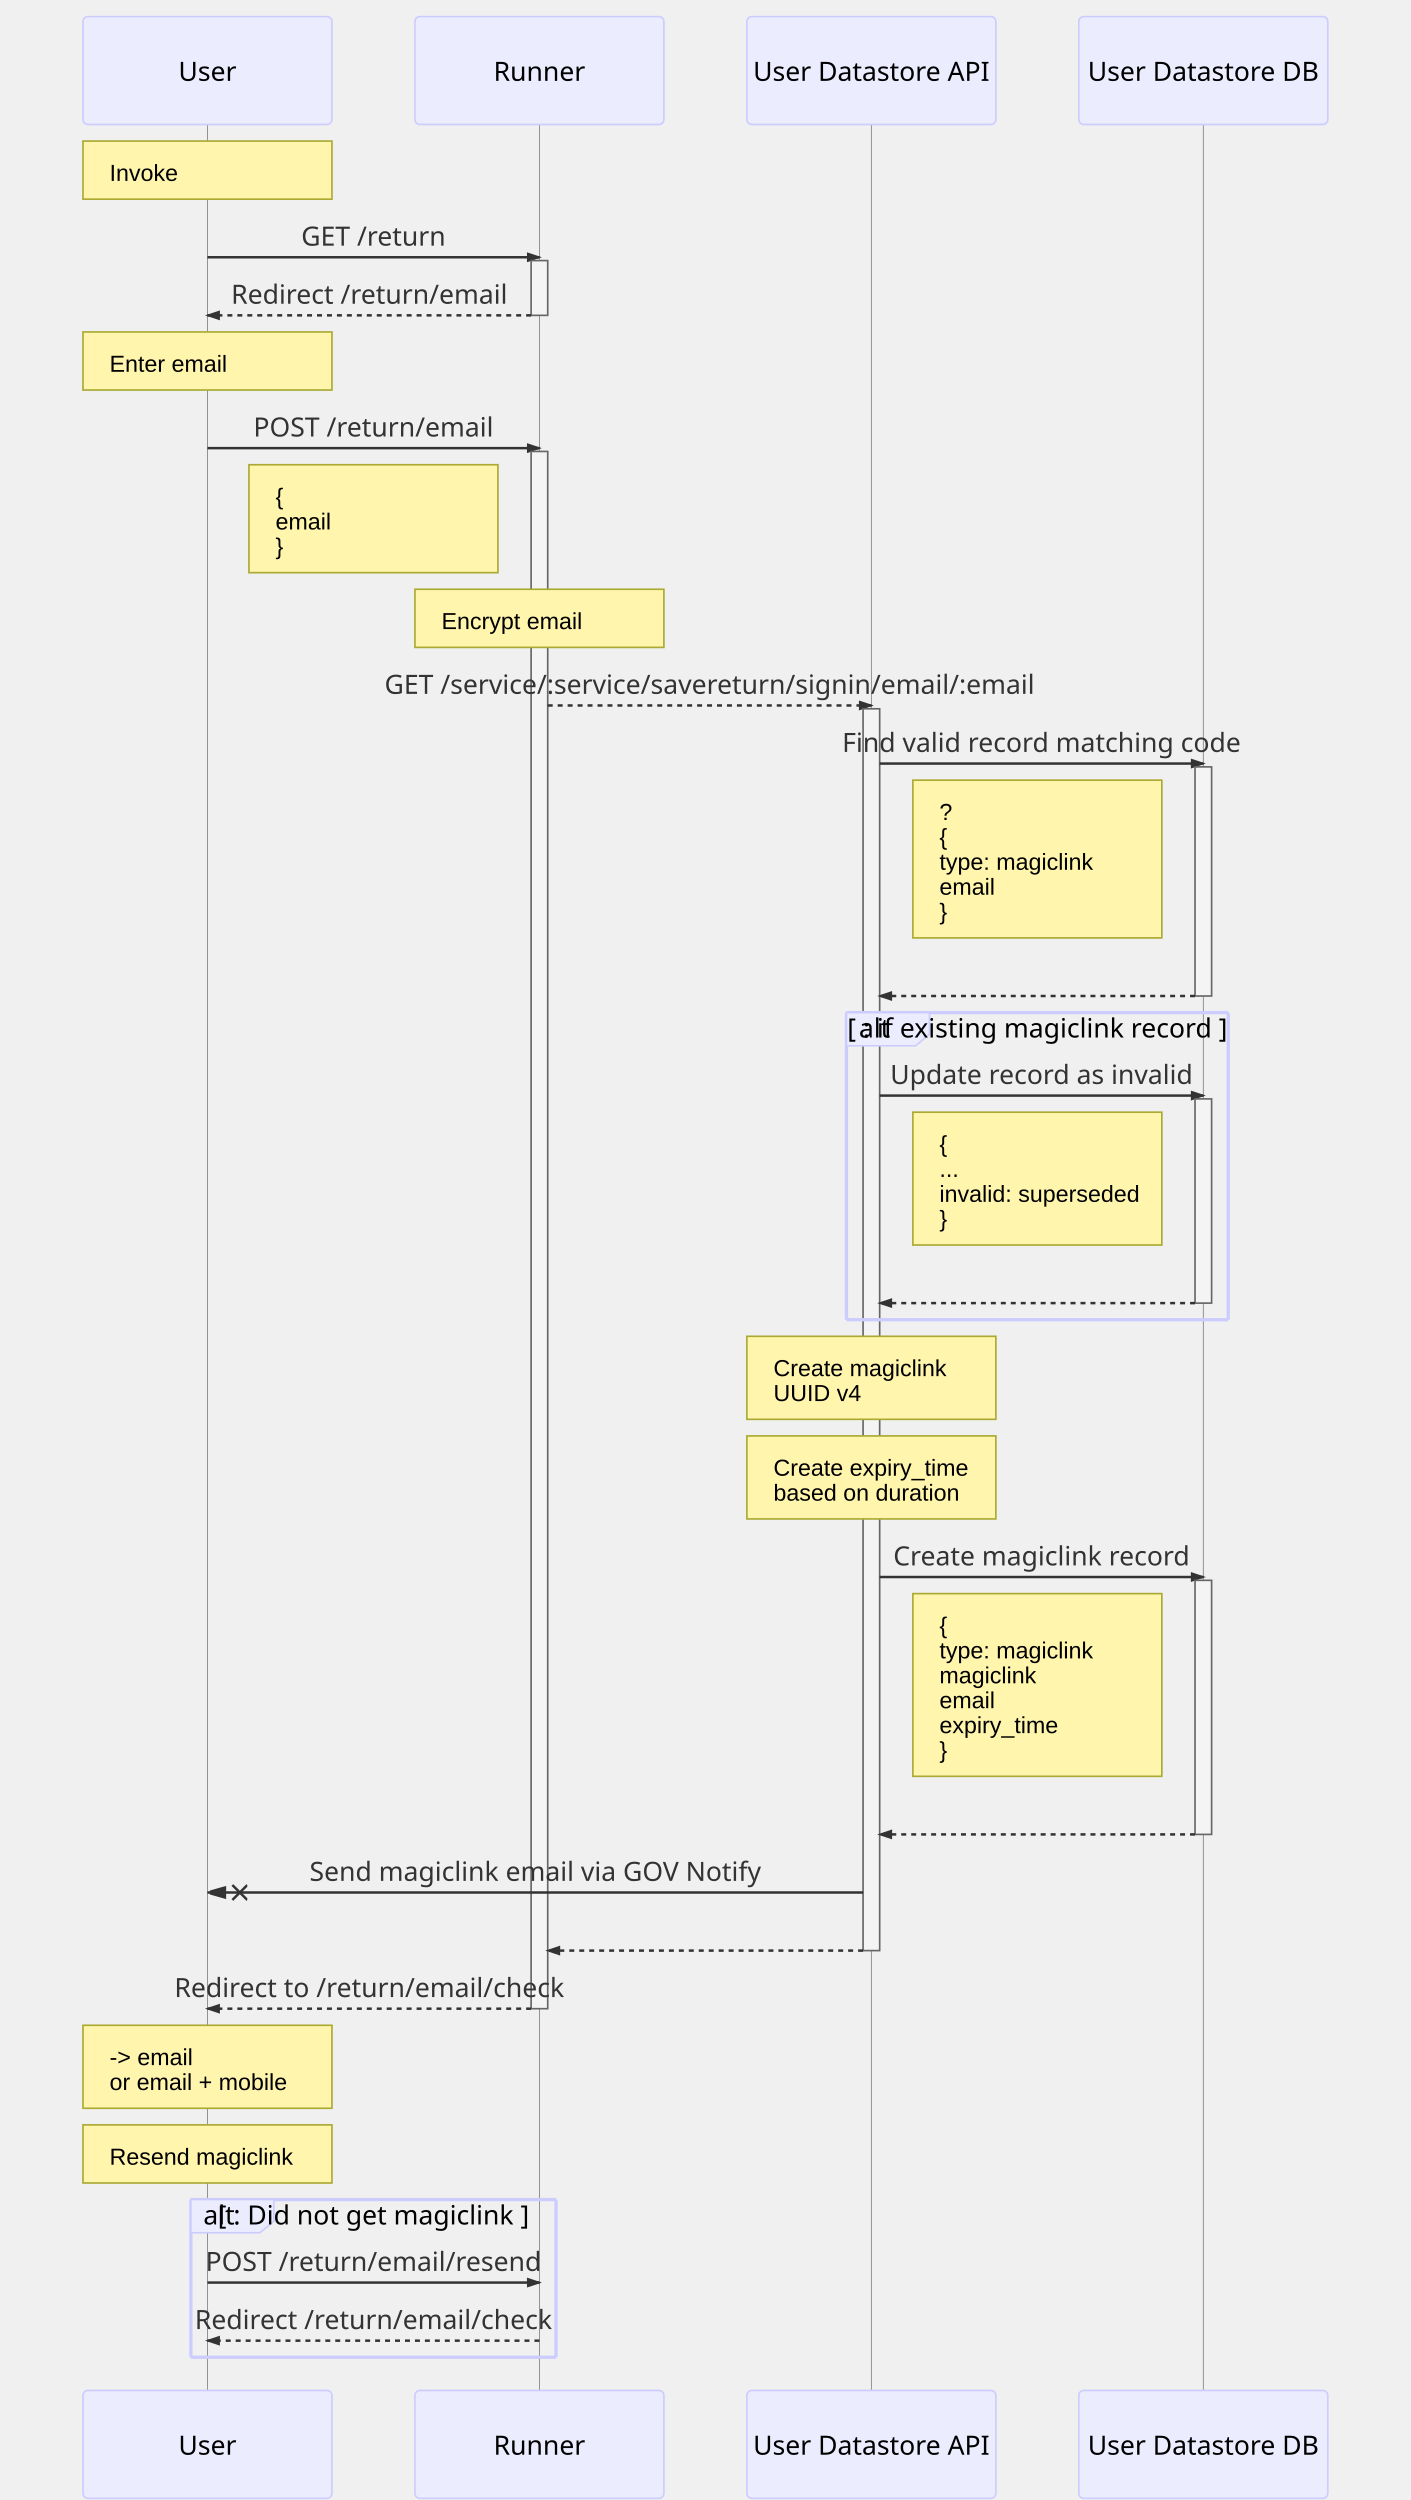
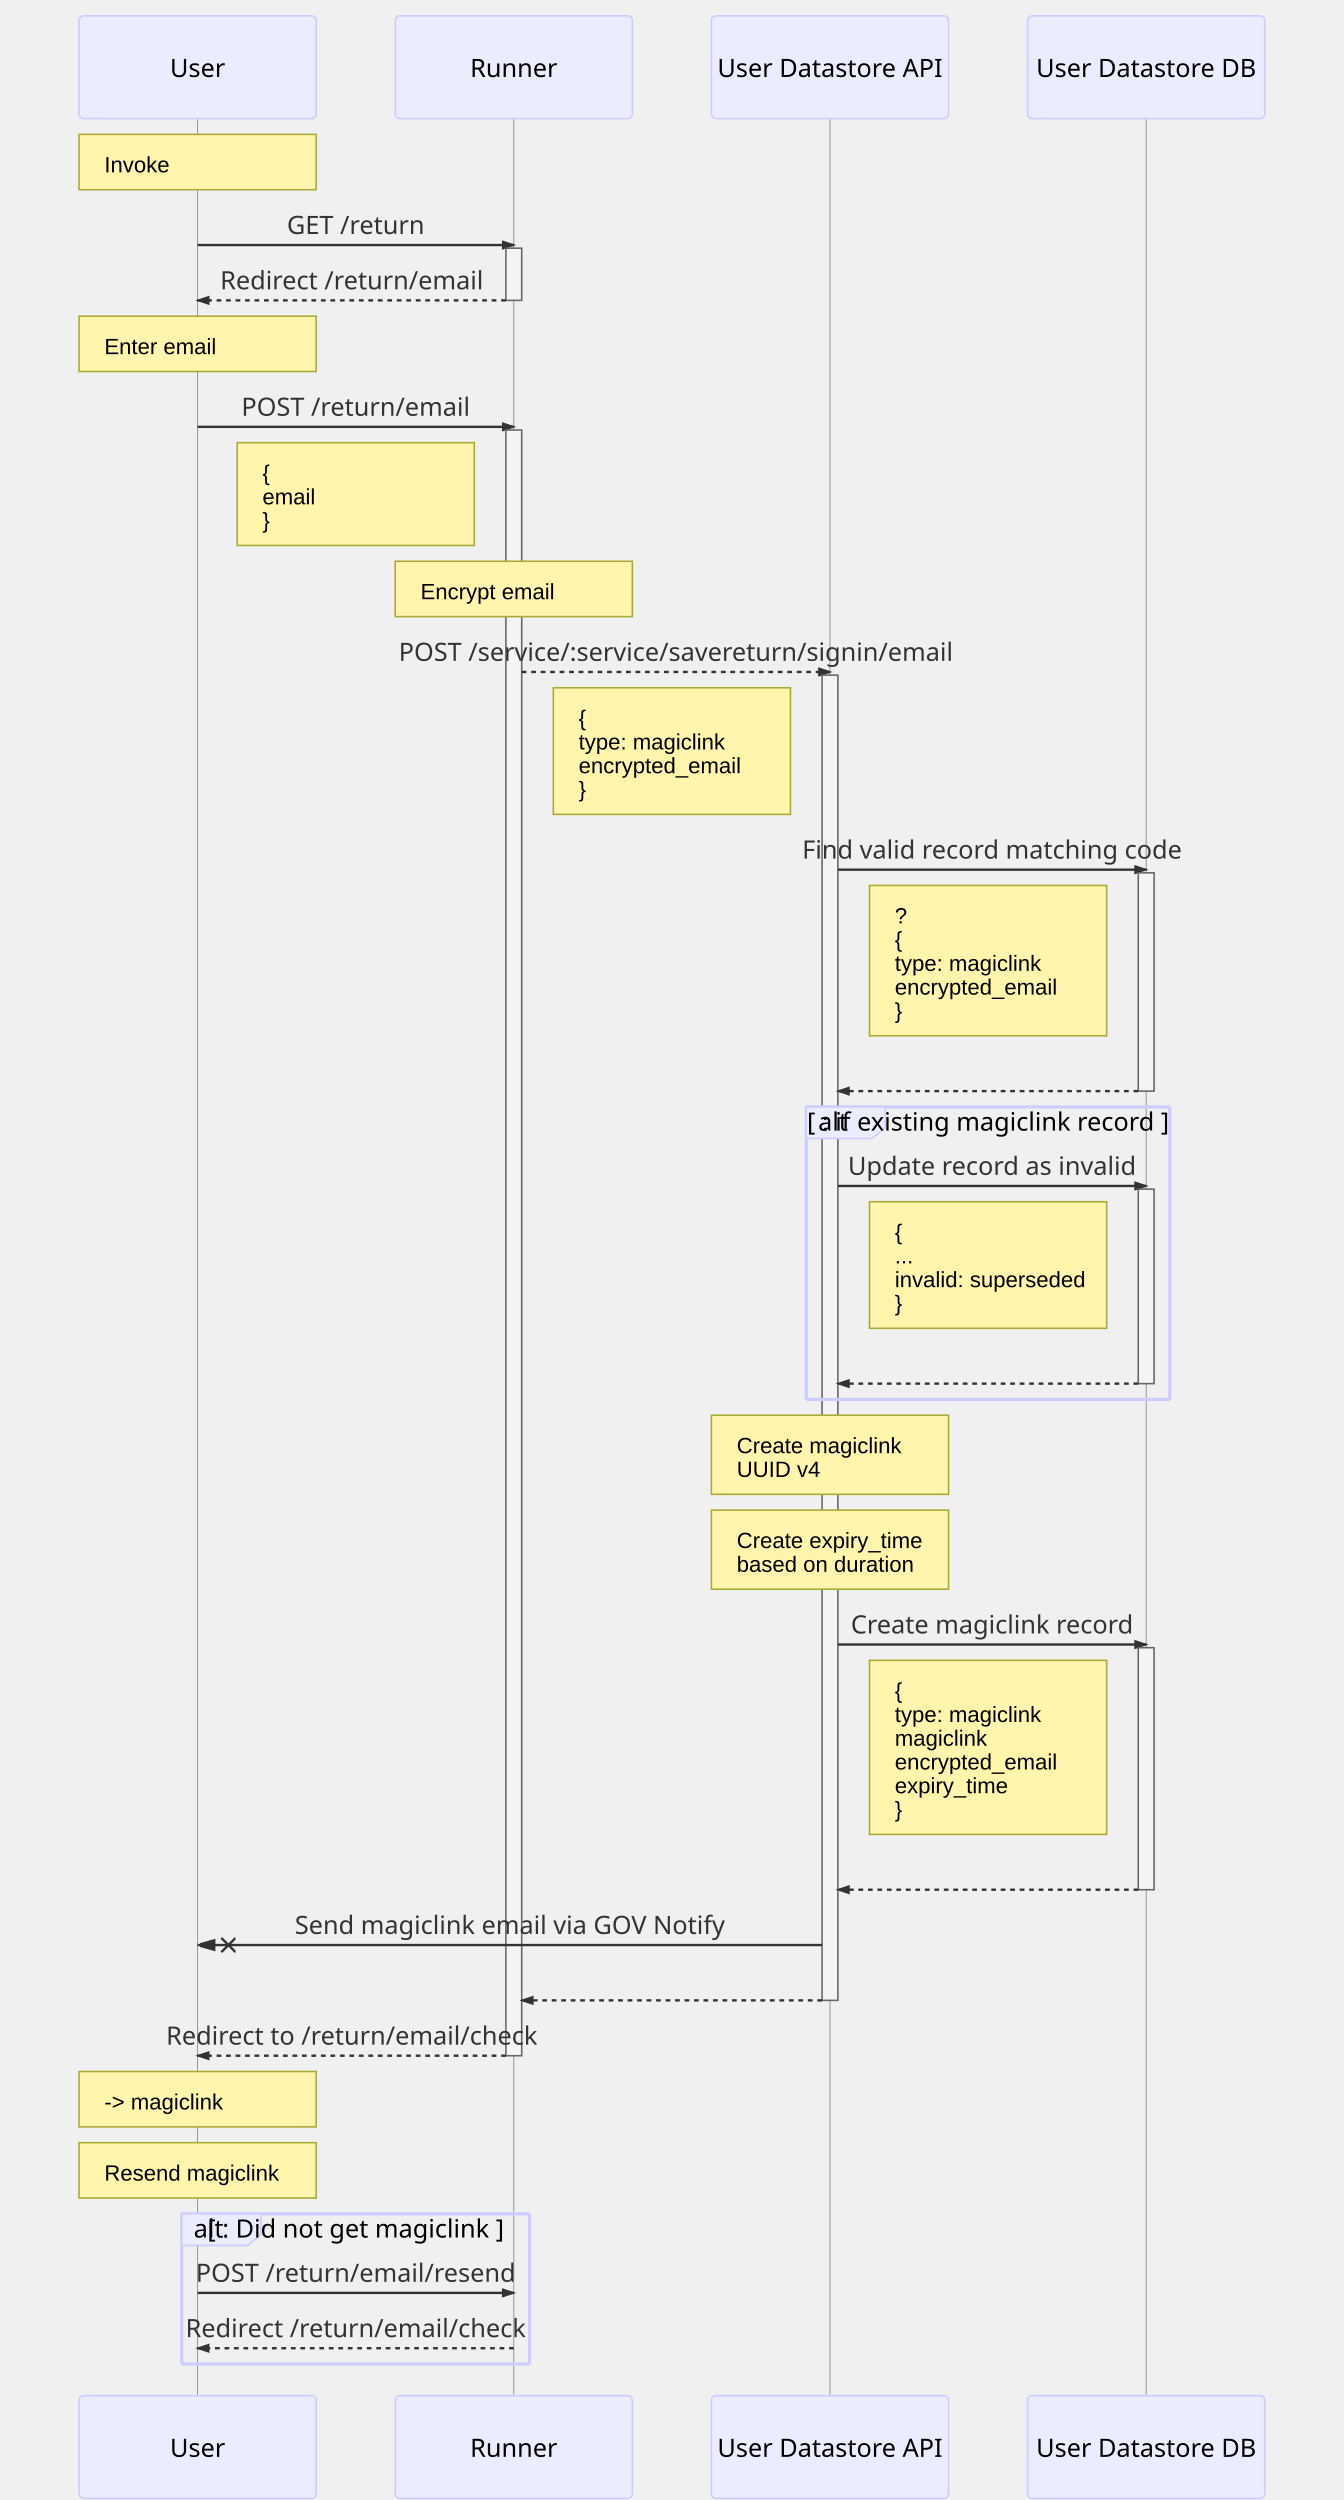
- <svg xmlns="http://www.w3.org/2000/svg" id="mermaid-1555601982629" width="100%" height="100%" style="max-width:850px;" viewBox="-50 -10 850 1506.25">
-   <style>#mermaid-1555601982629 .label{font-family:trebuchet ms,verdana,arial;color:#333}#mermaid-1555601982629 .node circle,#mermaid-1555601982629 .node ellipse,#mermaid-1555601982629 .node polygon,#mermaid-1555601982629 .node rect{fill:#ececff;stroke:#9370db;stroke-width:1px}#mermaid-1555601982629 .node.clickable{cursor:pointer}#mermaid-1555601982629 .arrowheadPath{fill:#333}#mermaid-1555601982629 .edgePath .path{stroke:#333;stroke-width:1.5px}#mermaid-1555601982629 .edgeLabel{background-color:#e8e8e8}#mermaid-1555601982629 .cluster rect{fill:#ffffde!important;stroke:#aa3!important;stroke-width:1px!important}#mermaid-1555601982629 .cluster text{fill:#333}#mermaid-1555601982629 div.mermaidTooltip{position:absolute;text-align:center;max-width:200px;padding:2px;font-family:trebuchet ms,verdana,arial;font-size:12px;background:#ffffde;border:1px solid #aa3;border-radius:2px;pointer-events:none;z-index:100}#mermaid-1555601982629 .actor{stroke:#ccf;fill:#ececff}#mermaid-1555601982629 text.actor{fill:#000;stroke:none}#mermaid-1555601982629 .actor-line{stroke:grey}#mermaid-1555601982629 .messageLine0{marker-end:"url(#arrowhead)"}#mermaid-1555601982629 .messageLine0,#mermaid-1555601982629 .messageLine1{stroke-width:1.5;stroke-dasharray:"2 2";stroke:#333}#mermaid-1555601982629 #arrowhead{fill:#333}#mermaid-1555601982629 #crosshead path{fill:#333!important;stroke:#333!important}#mermaid-1555601982629 .messageText{fill:#333;stroke:none}#mermaid-1555601982629 .labelBox{stroke:#ccf;fill:#ececff}#mermaid-1555601982629 .labelText,#mermaid-1555601982629 .loopText{fill:#000;stroke:none}#mermaid-1555601982629 .loopLine{stroke-width:2;stroke-dasharray:"2 2";marker-end:"url(#arrowhead)";stroke:#ccf}#mermaid-1555601982629 .note{stroke:#aa3;fill:#fff5ad}#mermaid-1555601982629 .noteText{fill:#000;stroke:none;font-family:trebuchet ms,verdana,arial;font-size:14px}#mermaid-1555601982629 .section{stroke:none;opacity:.2}#mermaid-1555601982629 .section0{fill:rgba(102,102,255,.49)}#mermaid-1555601982629 .section2{fill:#fff400}#mermaid-1555601982629 .section1,#mermaid-1555601982629 .section3{fill:#fff;opacity:.2}#mermaid-1555601982629 .sectionTitle0,#mermaid-1555601982629 .sectionTitle1,#mermaid-1555601982629 .sectionTitle2,#mermaid-1555601982629 .sectionTitle3{fill:#333}#mermaid-1555601982629 .sectionTitle{text-anchor:start;font-size:11px;text-height:14px}#mermaid-1555601982629 .grid .tick{stroke:#d3d3d3;opacity:.3;shape-rendering:crispEdges}#mermaid-1555601982629 .grid path{stroke-width:0}#mermaid-1555601982629 .today{fill:none;stroke:red;stroke-width:2px}#mermaid-1555601982629 .task{stroke-width:2}#mermaid-1555601982629 .taskText{text-anchor:middle;font-size:11px}#mermaid-1555601982629 .taskTextOutsideRight{fill:#000;text-anchor:start;font-size:11px}#mermaid-1555601982629 .taskTextOutsideLeft{fill:#000;text-anchor:end;font-size:11px}#mermaid-1555601982629 .taskText0,#mermaid-1555601982629 .taskText1,#mermaid-1555601982629 .taskText2,#mermaid-1555601982629 .taskText3{fill:#fff}#mermaid-1555601982629 .task0,#mermaid-1555601982629 .task1,#mermaid-1555601982629 .task2,#mermaid-1555601982629 .task3{fill:#8a90dd;stroke:#534fbc}#mermaid-1555601982629 .taskTextOutside0,#mermaid-1555601982629 .taskTextOutside1,#mermaid-1555601982629 .taskTextOutside2,#mermaid-1555601982629 .taskTextOutside3{fill:#000}#mermaid-1555601982629 .active0,#mermaid-1555601982629 .active1,#mermaid-1555601982629 .active2,#mermaid-1555601982629 .active3{fill:#bfc7ff;stroke:#534fbc}#mermaid-1555601982629 .activeText0,#mermaid-1555601982629 .activeText1,#mermaid-1555601982629 .activeText2,#mermaid-1555601982629 .activeText3{fill:#000!important}#mermaid-1555601982629 .done0,#mermaid-1555601982629 .done1,#mermaid-1555601982629 .done2,#mermaid-1555601982629 .done3{stroke:grey;fill:#d3d3d3;stroke-width:2}#mermaid-1555601982629 .doneText0,#mermaid-1555601982629 .doneText1,#mermaid-1555601982629 .doneText2,#mermaid-1555601982629 .doneText3{fill:#000!important}#mermaid-1555601982629 .crit0,#mermaid-1555601982629 .crit1,#mermaid-1555601982629 .crit2,#mermaid-1555601982629 .crit3{stroke:#f88;fill:red;stroke-width:2}#mermaid-1555601982629 .activeCrit0,#mermaid-1555601982629 .activeCrit1,#mermaid-1555601982629 .activeCrit2,#mermaid-1555601982629 .activeCrit3{stroke:#f88;fill:#bfc7ff;stroke-width:2}#mermaid-1555601982629 .doneCrit0,#mermaid-1555601982629 .doneCrit1,#mermaid-1555601982629 .doneCrit2,#mermaid-1555601982629 .doneCrit3{stroke:#f88;fill:#d3d3d3;stroke-width:2;cursor:pointer;shape-rendering:crispEdges}#mermaid-1555601982629 .activeCritText0,#mermaid-1555601982629 .activeCritText1,#mermaid-1555601982629 .activeCritText2,#mermaid-1555601982629 .activeCritText3,#mermaid-1555601982629 .doneCritText0,#mermaid-1555601982629 .doneCritText1,#mermaid-1555601982629 .doneCritText2,#mermaid-1555601982629 .doneCritText3{fill:#000!important}#mermaid-1555601982629 .titleText{text-anchor:middle;font-size:18px;fill:#000}#mermaid-1555601982629 g.classGroup text{fill:#9370db;stroke:none;font-family:trebuchet ms,verdana,arial;font-size:10px}#mermaid-1555601982629 g.classGroup rect{fill:#ececff;stroke:#9370db}#mermaid-1555601982629 g.classGroup line{stroke:#9370db;stroke-width:1}#mermaid-1555601982629 .classLabel .box{stroke:none;stroke-width:0;fill:#ececff;opacity:.5}#mermaid-1555601982629 .classLabel .label{fill:#9370db;font-size:10px}#mermaid-1555601982629 .relation{stroke:#9370db;stroke-width:1;fill:none}#mermaid-1555601982629 #compositionEnd,#mermaid-1555601982629 #compositionStart{fill:#9370db;stroke:#9370db;stroke-width:1}#mermaid-1555601982629 #aggregationEnd,#mermaid-1555601982629 #aggregationStart{fill:#ececff;stroke:#9370db;stroke-width:1}#mermaid-1555601982629 #dependencyEnd,#mermaid-1555601982629 #dependencyStart,#mermaid-1555601982629 #extensionEnd,#mermaid-1555601982629 #extensionStart{fill:#9370db;stroke:#9370db;stroke-width:1}#mermaid-1555601982629 .branch-label,#mermaid-1555601982629 .commit-id,#mermaid-1555601982629 .commit-msg{fill:#d3d3d3;color:#d3d3d3}</style>
-   <style>#mermaid-1555601982629 {
+ <svg xmlns="http://www.w3.org/2000/svg" id="mermaid-1557232619746" width="100%" height="100%" style="max-width:850px;" viewBox="-50 -10 850 1581.359">
+   <style>#mermaid-1557232619746 .label{font-family:trebuchet ms,verdana,arial;color:#333}#mermaid-1557232619746 .node circle,#mermaid-1557232619746 .node ellipse,#mermaid-1557232619746 .node polygon,#mermaid-1557232619746 .node rect{fill:#ececff;stroke:#9370db;stroke-width:1px}#mermaid-1557232619746 .node.clickable{cursor:pointer}#mermaid-1557232619746 .arrowheadPath{fill:#333}#mermaid-1557232619746 .edgePath .path{stroke:#333;stroke-width:1.5px}#mermaid-1557232619746 .edgeLabel{background-color:#e8e8e8}#mermaid-1557232619746 .cluster rect{fill:#ffffde!important;stroke:#aa3!important;stroke-width:1px!important}#mermaid-1557232619746 .cluster text{fill:#333}#mermaid-1557232619746 div.mermaidTooltip{position:absolute;text-align:center;max-width:200px;padding:2px;font-family:trebuchet ms,verdana,arial;font-size:12px;background:#ffffde;border:1px solid #aa3;border-radius:2px;pointer-events:none;z-index:100}#mermaid-1557232619746 .actor{stroke:#ccf;fill:#ececff}#mermaid-1557232619746 text.actor{fill:#000;stroke:none}#mermaid-1557232619746 .actor-line{stroke:grey}#mermaid-1557232619746 .messageLine0{marker-end:"url(#arrowhead)"}#mermaid-1557232619746 .messageLine0,#mermaid-1557232619746 .messageLine1{stroke-width:1.5;stroke-dasharray:"2 2";stroke:#333}#mermaid-1557232619746 #arrowhead{fill:#333}#mermaid-1557232619746 #crosshead path{fill:#333!important;stroke:#333!important}#mermaid-1557232619746 .messageText{fill:#333;stroke:none}#mermaid-1557232619746 .labelBox{stroke:#ccf;fill:#ececff}#mermaid-1557232619746 .labelText,#mermaid-1557232619746 .loopText{fill:#000;stroke:none}#mermaid-1557232619746 .loopLine{stroke-width:2;stroke-dasharray:"2 2";marker-end:"url(#arrowhead)";stroke:#ccf}#mermaid-1557232619746 .note{stroke:#aa3;fill:#fff5ad}#mermaid-1557232619746 .noteText{fill:#000;stroke:none;font-family:trebuchet ms,verdana,arial;font-size:14px}#mermaid-1557232619746 .section{stroke:none;opacity:.2}#mermaid-1557232619746 .section0{fill:rgba(102,102,255,.49)}#mermaid-1557232619746 .section2{fill:#fff400}#mermaid-1557232619746 .section1,#mermaid-1557232619746 .section3{fill:#fff;opacity:.2}#mermaid-1557232619746 .sectionTitle0,#mermaid-1557232619746 .sectionTitle1,#mermaid-1557232619746 .sectionTitle2,#mermaid-1557232619746 .sectionTitle3{fill:#333}#mermaid-1557232619746 .sectionTitle{text-anchor:start;font-size:11px;text-height:14px}#mermaid-1557232619746 .grid .tick{stroke:#d3d3d3;opacity:.3;shape-rendering:crispEdges}#mermaid-1557232619746 .grid path{stroke-width:0}#mermaid-1557232619746 .today{fill:none;stroke:red;stroke-width:2px}#mermaid-1557232619746 .task{stroke-width:2}#mermaid-1557232619746 .taskText{text-anchor:middle;font-size:11px}#mermaid-1557232619746 .taskTextOutsideRight{fill:#000;text-anchor:start;font-size:11px}#mermaid-1557232619746 .taskTextOutsideLeft{fill:#000;text-anchor:end;font-size:11px}#mermaid-1557232619746 .taskText0,#mermaid-1557232619746 .taskText1,#mermaid-1557232619746 .taskText2,#mermaid-1557232619746 .taskText3{fill:#fff}#mermaid-1557232619746 .task0,#mermaid-1557232619746 .task1,#mermaid-1557232619746 .task2,#mermaid-1557232619746 .task3{fill:#8a90dd;stroke:#534fbc}#mermaid-1557232619746 .taskTextOutside0,#mermaid-1557232619746 .taskTextOutside1,#mermaid-1557232619746 .taskTextOutside2,#mermaid-1557232619746 .taskTextOutside3{fill:#000}#mermaid-1557232619746 .active0,#mermaid-1557232619746 .active1,#mermaid-1557232619746 .active2,#mermaid-1557232619746 .active3{fill:#bfc7ff;stroke:#534fbc}#mermaid-1557232619746 .activeText0,#mermaid-1557232619746 .activeText1,#mermaid-1557232619746 .activeText2,#mermaid-1557232619746 .activeText3{fill:#000!important}#mermaid-1557232619746 .done0,#mermaid-1557232619746 .done1,#mermaid-1557232619746 .done2,#mermaid-1557232619746 .done3{stroke:grey;fill:#d3d3d3;stroke-width:2}#mermaid-1557232619746 .doneText0,#mermaid-1557232619746 .doneText1,#mermaid-1557232619746 .doneText2,#mermaid-1557232619746 .doneText3{fill:#000!important}#mermaid-1557232619746 .crit0,#mermaid-1557232619746 .crit1,#mermaid-1557232619746 .crit2,#mermaid-1557232619746 .crit3{stroke:#f88;fill:red;stroke-width:2}#mermaid-1557232619746 .activeCrit0,#mermaid-1557232619746 .activeCrit1,#mermaid-1557232619746 .activeCrit2,#mermaid-1557232619746 .activeCrit3{stroke:#f88;fill:#bfc7ff;stroke-width:2}#mermaid-1557232619746 .doneCrit0,#mermaid-1557232619746 .doneCrit1,#mermaid-1557232619746 .doneCrit2,#mermaid-1557232619746 .doneCrit3{stroke:#f88;fill:#d3d3d3;stroke-width:2;cursor:pointer;shape-rendering:crispEdges}#mermaid-1557232619746 .activeCritText0,#mermaid-1557232619746 .activeCritText1,#mermaid-1557232619746 .activeCritText2,#mermaid-1557232619746 .activeCritText3,#mermaid-1557232619746 .doneCritText0,#mermaid-1557232619746 .doneCritText1,#mermaid-1557232619746 .doneCritText2,#mermaid-1557232619746 .doneCritText3{fill:#000!important}#mermaid-1557232619746 .titleText{text-anchor:middle;font-size:18px;fill:#000}#mermaid-1557232619746 g.classGroup text{fill:#9370db;stroke:none;font-family:trebuchet ms,verdana,arial;font-size:10px}#mermaid-1557232619746 g.classGroup rect{fill:#ececff;stroke:#9370db}#mermaid-1557232619746 g.classGroup line{stroke:#9370db;stroke-width:1}#mermaid-1557232619746 .classLabel .box{stroke:none;stroke-width:0;fill:#ececff;opacity:.5}#mermaid-1557232619746 .classLabel .label{fill:#9370db;font-size:10px}#mermaid-1557232619746 .relation{stroke:#9370db;stroke-width:1;fill:none}#mermaid-1557232619746 #compositionEnd,#mermaid-1557232619746 #compositionStart{fill:#9370db;stroke:#9370db;stroke-width:1}#mermaid-1557232619746 #aggregationEnd,#mermaid-1557232619746 #aggregationStart{fill:#ececff;stroke:#9370db;stroke-width:1}#mermaid-1557232619746 #dependencyEnd,#mermaid-1557232619746 #dependencyStart,#mermaid-1557232619746 #extensionEnd,#mermaid-1557232619746 #extensionStart{fill:#9370db;stroke:#9370db;stroke-width:1}#mermaid-1557232619746 .branch-label,#mermaid-1557232619746 .commit-id,#mermaid-1557232619746 .commit-msg{fill:#d3d3d3;color:#d3d3d3}</style>
+   <style>#mermaid-1557232619746 {
    color: rgb(0, 0, 0);
    font: normal normal 400 normal 16px / normal nta;
  }</style>
  <defs>
    <style type="text/css">
  [object Promise]
  </style>
  </defs>
  <g />
  <g>
-     <line id="actor0" x1="75" y1="5" x2="75" y2="1495.25" class="actor-line" stroke-width="0.5px" stroke="#999" />
+     <line id="actor0" x1="75" y1="5" x2="75" y2="1570.359" class="actor-line" stroke-width="0.5px" stroke="#999" />
    <rect x="0" y="0" fill="#eaeaea" stroke="#666" width="150" height="65" rx="3" ry="3" class="actor" />
    <text x="75" y="32.5" dominant-baseline="central" alignment-baseline="central" class="actor" style="text-anchor: middle;">
      <tspan x="75" dy="0">User</tspan>
    </text>
  </g>
  <g>
-     <line id="actor1" x1="275" y1="5" x2="275" y2="1495.25" class="actor-line" stroke-width="0.5px" stroke="#999" />
+     <line id="actor1" x1="275" y1="5" x2="275" y2="1570.359" class="actor-line" stroke-width="0.5px" stroke="#999" />
    <rect x="200" y="0" fill="#eaeaea" stroke="#666" width="150" height="65" rx="3" ry="3" class="actor" />
    <text x="275" y="32.5" dominant-baseline="central" alignment-baseline="central" class="actor" style="text-anchor: middle;">
      <tspan x="275" dy="0">Runner</tspan>
    </text>
  </g>
  <g>
-     <line id="actor2" x1="475" y1="5" x2="475" y2="1495.25" class="actor-line" stroke-width="0.5px" stroke="#999" />
+     <line id="actor2" x1="475" y1="5" x2="475" y2="1570.359" class="actor-line" stroke-width="0.5px" stroke="#999" />
    <rect x="400" y="0" fill="#eaeaea" stroke="#666" width="150" height="65" rx="3" ry="3" class="actor" />
    <text x="475" y="32.5" dominant-baseline="central" alignment-baseline="central" class="actor" style="text-anchor: middle;">
      <tspan x="475" dy="0">User Datastore API</tspan>
    </text>
  </g>
  <g>
-     <line id="actor3" x1="675" y1="5" x2="675" y2="1495.25" class="actor-line" stroke-width="0.5px" stroke="#999" />
+     <line id="actor3" x1="675" y1="5" x2="675" y2="1570.359" class="actor-line" stroke-width="0.5px" stroke="#999" />
    <rect x="600" y="0" fill="#eaeaea" stroke="#666" width="150" height="65" rx="3" ry="3" class="actor" />
    <text x="675" y="32.5" dominant-baseline="central" alignment-baseline="central" class="actor" style="text-anchor: middle;">
      <tspan x="675" dy="0">User Datastore DB</tspan>
    </text>
  </g>
  <defs>
    <marker id="arrowhead" refX="5" refY="2" markerWidth="6" markerHeight="4" orient="auto">
      <path d="M 0,0 V 4 L6,2 Z" />
    </marker>
  </defs>
  <defs>
    <marker id="crosshead" markerWidth="15" markerHeight="8" orient="auto" refX="16" refY="4">
      <path fill="black" stroke="#000000" stroke-width="1px" d="M 9,2 V 6 L16,4 Z" style="stroke-dasharray: 0, 0;" />
      <path fill="none" stroke="#000000" stroke-width="1px" d="M 0,1 L 6,7 M 6,1 L 0,7" style="stroke-dasharray: 0, 0;" />
    </marker>
  </defs>
  <g>
    <rect x="0" y="75" fill="#EDF2AE" stroke="#666" width="150" height="35" rx="0" ry="0" class="note" />
    <text x="-4" y="99" fill="black" class="noteText">
      <tspan x="16" fill="black">Invoke</tspan>
    </text>
  </g>
  <g>
    <text x="175" y="138" class="messageText" style="text-anchor: middle;">GET /return</text>
    <line x1="75" y1="145" x2="275" y2="145" class="messageLine0" stroke-width="2" stroke="black" marker-end="url(#arrowhead)" style="fill: none;" />
  </g>
  <g>
    <rect x="270" y="147" fill="#f4f4f4" stroke="#666" width="10" height="33" rx="0" ry="0" />
  </g>
  <g>
    <text x="172.5" y="173" class="messageText" style="text-anchor: middle;">Redirect /return/email</text>
    <line x1="270" y1="180" x2="75" y2="180" class="messageLine1" stroke-width="2" stroke="black" marker-end="url(#arrowhead)" style="stroke-dasharray: 3, 3; fill: none;" />
  </g>
  <g>
    <rect x="0" y="190" fill="#EDF2AE" stroke="#666" width="150" height="35" rx="0" ry="0" class="note" />
    <text x="-4" y="214" fill="black" class="noteText">
      <tspan x="16" fill="black">Enter email</tspan>
    </text>
  </g>
  <g>
    <text x="175" y="253" class="messageText" style="text-anchor: middle;">POST /return/email</text>
    <line x1="75" y1="260" x2="275" y2="260" class="messageLine0" stroke-width="2" stroke="black" marker-end="url(#arrowhead)" style="fill: none;" />
  </g>
  <g>
-     <rect x="270" y="262" fill="#f4f4f4" stroke="#666" width="10" height="938.234" rx="0" ry="0" />
+     <rect x="270" y="262" fill="#f4f4f4" stroke="#666" width="10" height="1028.328" rx="0" ry="0" />
  </g>
  <g>
    <rect x="100" y="270" fill="#EDF2AE" stroke="#666" width="150" height="65.031" rx="0" ry="0" class="note" />
    <text x="96" y="294" fill="black" class="noteText">
      <tspan x="116" fill="black">{</tspan>
    </text>
    <text x="96" y="309.016" fill="black" class="noteText">
      <tspan x="116" fill="black">email</tspan>
    </text>
    <text x="96" y="324.016" fill="black" class="noteText">
      <tspan x="116" fill="black">}</tspan>
    </text>
  </g>
  <g>
    <rect x="200" y="345.031" fill="#EDF2AE" stroke="#666" width="150" height="35.016" rx="0" ry="0" class="note" />
    <text x="196" y="369.031" fill="black" class="noteText">
      <tspan x="216" fill="black">Encrypt email</tspan>
    </text>
  </g>
  <g>
-     <text x="377.5" y="408.047" class="messageText" style="text-anchor: middle;">GET /service/:service/savereturn/signin/email/:email</text>
+     <text x="377.5" y="408.047" class="messageText" style="text-anchor: middle;">POST /service/:service/savereturn/signin/email</text>
    <line x1="280" y1="415.047" x2="475" y2="415.047" class="messageLine1" stroke-width="2" stroke="black" marker-end="url(#arrowhead)" style="stroke-dasharray: 3, 3; fill: none;" />
  </g>
  <g>
-     <rect x="470" y="417.047" fill="#f4f4f4" stroke="#666" width="10" height="748.188" rx="0" ry="0" />
-   </g>
-   <g>
-     <text x="577.5" y="443.047" class="messageText" style="text-anchor: middle;">Find valid record matching code</text>
-     <line x1="480" y1="450.047" x2="675" y2="450.047" class="messageLine0" stroke-width="2" stroke="black" marker-end="url(#arrowhead)" style="fill: none;" />
-   </g>
-   <g>
-     <rect x="670" y="452.047" fill="#f4f4f4" stroke="#666" width="10" height="138.047" rx="0" ry="0" />
-   </g>
-   <g>
-     <rect x="500" y="460.047" fill="#EDF2AE" stroke="#666" width="150" height="95.047" rx="0" ry="0" class="note" />
-     <text x="496" y="484.047" fill="black" class="noteText">
+     <rect x="470" y="417.047" fill="#f4f4f4" stroke="#666" width="10" height="838.281" rx="0" ry="0" />
+   </g>
+   <g>
+     <rect x="300" y="425.047" fill="#EDF2AE" stroke="#666" width="150" height="80.062" rx="0" ry="0" class="note" />
+     <text x="296" y="449.047" fill="black" class="noteText">
+       <tspan x="316" fill="black">{</tspan>
+     </text>
+     <text x="296" y="464.062" fill="black" class="noteText">
+       <tspan x="316" fill="black">type: magiclink</tspan>
+     </text>
+     <text x="296" y="479.078" fill="black" class="noteText">
+       <tspan x="316" fill="black">encrypted_email</tspan>
+     </text>
+     <text x="296" y="494.094" fill="black" class="noteText">
+       <tspan x="316" fill="black">}</tspan>
+     </text>
+   </g>
+   <g>
+     <text x="577.5" y="533.109" class="messageText" style="text-anchor: middle;">Find valid record matching code</text>
+     <line x1="480" y1="540.109" x2="675" y2="540.109" class="messageLine0" stroke-width="2" stroke="black" marker-end="url(#arrowhead)" style="fill: none;" />
+   </g>
+   <g>
+     <rect x="670" y="542.109" fill="#f4f4f4" stroke="#666" width="10" height="138.062" rx="0" ry="0" />
+   </g>
+   <g>
+     <rect x="500" y="550.109" fill="#EDF2AE" stroke="#666" width="150" height="95.062" rx="0" ry="0" class="note" />
+     <text x="496" y="574.109" fill="black" class="noteText">
      <tspan x="516" fill="black">?</tspan>
    </text>
-     <text x="496" y="499.047" fill="black" class="noteText">
+     <text x="496" y="589.109" fill="black" class="noteText">
      <tspan x="516" fill="black">{</tspan>
    </text>
-     <text x="496" y="514.062" fill="black" class="noteText">
+     <text x="496" y="604.125" fill="black" class="noteText">
      <tspan x="516" fill="black">type: magiclink</tspan>
    </text>
-     <text x="496" y="529.078" fill="black" class="noteText">
-       <tspan x="516" fill="black">email</tspan>
-     </text>
-     <text x="496" y="544.078" fill="black" class="noteText">
+     <text x="496" y="619.141" fill="black" class="noteText">
+       <tspan x="516" fill="black">encrypted_email</tspan>
+     </text>
+     <text x="496" y="634.156" fill="black" class="noteText">
      <tspan x="516" fill="black">}</tspan>
    </text>
  </g>
  <g>
-     <text x="575" y="583.094" class="messageText" style="text-anchor: middle;" />
-     <line x1="670" y1="590.094" x2="480" y2="590.094" class="messageLine1" stroke-width="2" stroke="black" marker-end="url(#arrowhead)" style="stroke-dasharray: 3, 3; fill: none;" />
-   </g>
-   <g>
-     <text x="577.5" y="643.094" class="messageText" style="text-anchor: middle;">Update record as invalid</text>
-     <line x1="480" y1="650.094" x2="675" y2="650.094" class="messageLine0" stroke-width="2" stroke="black" marker-end="url(#arrowhead)" style="fill: none;" />
-   </g>
-   <g>
-     <rect x="670" y="652.094" fill="#f4f4f4" stroke="#666" width="10" height="123.031" rx="0" ry="0" />
-   </g>
-   <g>
-     <rect x="500" y="660.094" fill="#EDF2AE" stroke="#666" width="150" height="80.031" rx="0" ry="0" class="note" />
-     <text x="496" y="684.094" fill="black" class="noteText">
+     <text x="575" y="673.172" class="messageText" style="text-anchor: middle;" />
+     <line x1="670" y1="680.172" x2="480" y2="680.172" class="messageLine1" stroke-width="2" stroke="black" marker-end="url(#arrowhead)" style="stroke-dasharray: 3, 3; fill: none;" />
+   </g>
+   <g>
+     <text x="577.5" y="733.172" class="messageText" style="text-anchor: middle;">Update record as invalid</text>
+     <line x1="480" y1="740.172" x2="675" y2="740.172" class="messageLine0" stroke-width="2" stroke="black" marker-end="url(#arrowhead)" style="fill: none;" />
+   </g>
+   <g>
+     <rect x="670" y="742.172" fill="#f4f4f4" stroke="#666" width="10" height="123.031" rx="0" ry="0" />
+   </g>
+   <g>
+     <rect x="500" y="750.172" fill="#EDF2AE" stroke="#666" width="150" height="80.031" rx="0" ry="0" class="note" />
+     <text x="496" y="774.172" fill="black" class="noteText">
      <tspan x="516" fill="black">{</tspan>
    </text>
-     <text x="496" y="699.109" fill="black" class="noteText">
+     <text x="496" y="789.188" fill="black" class="noteText">
      <tspan x="516" fill="black">...</tspan>
    </text>
-     <text x="496" y="714.109" fill="black" class="noteText">
+     <text x="496" y="804.188" fill="black" class="noteText">
      <tspan x="516" fill="black">invalid: superseded</tspan>
    </text>
-     <text x="496" y="729.109" fill="black" class="noteText">
+     <text x="496" y="819.188" fill="black" class="noteText">
      <tspan x="516" fill="black">}</tspan>
    </text>
  </g>
  <g>
-     <text x="575" y="768.125" class="messageText" style="text-anchor: middle;" />
-     <line x1="670" y1="775.125" x2="480" y2="775.125" class="messageLine1" stroke-width="2" stroke="black" marker-end="url(#arrowhead)" style="stroke-dasharray: 3, 3; fill: none;" />
-   </g>
-   <g>
-     <line x1="460" y1="600.094" x2="690" y2="600.094" class="loopLine" />
-     <line x1="690" y1="600.094" x2="690" y2="785.125" class="loopLine" />
-     <line x1="460" y1="785.125" x2="690" y2="785.125" class="loopLine" />
-     <line x1="460" y1="600.094" x2="460" y2="785.125" class="loopLine" />
-     <polygon points="460,600.094 510,600.094 510,613.094 501.6,620.094 460,620.094" class="labelBox" />
-     <text x="467.5" y="615.094" fill="black" class="labelText">
+     <text x="575" y="858.203" class="messageText" style="text-anchor: middle;" />
+     <line x1="670" y1="865.203" x2="480" y2="865.203" class="messageLine1" stroke-width="2" stroke="black" marker-end="url(#arrowhead)" style="stroke-dasharray: 3, 3; fill: none;" />
+   </g>
+   <g>
+     <line x1="460" y1="690.172" x2="690" y2="690.172" class="loopLine" />
+     <line x1="690" y1="690.172" x2="690" y2="875.203" class="loopLine" />
+     <line x1="460" y1="875.203" x2="690" y2="875.203" class="loopLine" />
+     <line x1="460" y1="690.172" x2="460" y2="875.203" class="loopLine" />
+     <polygon points="460,690.172 510,690.172 510,703.172 501.6,710.172 460,710.172" class="labelBox" />
+     <text x="467.5" y="705.172" fill="black" class="labelText">
      <tspan x="467.5" fill="black">alt</tspan>
    </text>
-     <text x="575" y="615.094" fill="black" class="loopText" style="text-anchor: middle;">
+     <text x="575" y="705.172" fill="black" class="loopText" style="text-anchor: middle;">
      <tspan x="575" fill="black">[ : if existing magiclink record ]</tspan>
    </text>
  </g>
  <g>
-     <rect x="400" y="795.125" fill="#EDF2AE" stroke="#666" width="150" height="50.016" rx="0" ry="0" class="note" />
-     <text x="396" y="819.125" fill="black" class="noteText">
+     <rect x="400" y="885.203" fill="#EDF2AE" stroke="#666" width="150" height="50.016" rx="0" ry="0" class="note" />
+     <text x="396" y="909.203" fill="black" class="noteText">
      <tspan x="416" fill="black">Create  magiclink</tspan>
    </text>
-     <text x="396" y="834.141" fill="black" class="noteText">
+     <text x="396" y="924.219" fill="black" class="noteText">
      <tspan x="416" fill="black">UUID v4</tspan>
    </text>
  </g>
  <g>
-     <rect x="400" y="855.141" fill="#EDF2AE" stroke="#666" width="150" height="50.016" rx="0" ry="0" class="note" />
-     <text x="396" y="879.141" fill="black" class="noteText">
+     <rect x="400" y="945.219" fill="#EDF2AE" stroke="#666" width="150" height="50.016" rx="0" ry="0" class="note" />
+     <text x="396" y="969.219" fill="black" class="noteText">
      <tspan x="416" fill="black">Create expiry_time</tspan>
    </text>
-     <text x="396" y="894.156" fill="black" class="noteText">
+     <text x="396" y="984.234" fill="black" class="noteText">
      <tspan x="416" fill="black">based on duration</tspan>
    </text>
  </g>
  <g>
-     <text x="577.5" y="933.156" class="messageText" style="text-anchor: middle;">Create magiclink record</text>
-     <line x1="480" y1="940.156" x2="675" y2="940.156" class="messageLine0" stroke-width="2" stroke="black" marker-end="url(#arrowhead)" style="fill: none;" />
-   </g>
-   <g>
-     <rect x="670" y="942.156" fill="#f4f4f4" stroke="#666" width="10" height="153.078" rx="0" ry="0" />
-   </g>
-   <g>
-     <rect x="500" y="950.156" fill="#EDF2AE" stroke="#666" width="150" height="110.078" rx="0" ry="0" class="note" />
-     <text x="496" y="974.156" fill="black" class="noteText">
+     <text x="577.5" y="1023.234" class="messageText" style="text-anchor: middle;">Create magiclink record</text>
+     <line x1="480" y1="1030.234" x2="675" y2="1030.234" class="messageLine0" stroke-width="2" stroke="black" marker-end="url(#arrowhead)" style="fill: none;" />
+   </g>
+   <g>
+     <rect x="670" y="1032.234" fill="#f4f4f4" stroke="#666" width="10" height="153.094" rx="0" ry="0" />
+   </g>
+   <g>
+     <rect x="500" y="1040.234" fill="#EDF2AE" stroke="#666" width="150" height="110.094" rx="0" ry="0" class="note" />
+     <text x="496" y="1064.234" fill="black" class="noteText">
      <tspan x="516" fill="black">{ </tspan>
    </text>
-     <text x="496" y="989.172" fill="black" class="noteText">
+     <text x="496" y="1079.25" fill="black" class="noteText">
      <tspan x="516" fill="black">type: magiclink</tspan>
    </text>
-     <text x="496" y="1004.188" fill="black" class="noteText">
+     <text x="496" y="1094.266" fill="black" class="noteText">
      <tspan x="516" fill="black">magiclink</tspan>
    </text>
-     <text x="496" y="1019.203" fill="black" class="noteText">
-       <tspan x="516" fill="black">email</tspan>
-     </text>
-     <text x="496" y="1034.203" fill="black" class="noteText">
+     <text x="496" y="1109.281" fill="black" class="noteText">
+       <tspan x="516" fill="black">encrypted_email</tspan>
+     </text>
+     <text x="496" y="1124.297" fill="black" class="noteText">
      <tspan x="516" fill="black">expiry_time</tspan>
    </text>
-     <text x="496" y="1049.219" fill="black" class="noteText">
+     <text x="496" y="1139.312" fill="black" class="noteText">
      <tspan x="516" fill="black"> }</tspan>
    </text>
  </g>
  <g>
-     <text x="575" y="1088.234" class="messageText" style="text-anchor: middle;" />
-     <line x1="670" y1="1095.234" x2="480" y2="1095.234" class="messageLine1" stroke-width="2" stroke="black" marker-end="url(#arrowhead)" style="stroke-dasharray: 3, 3; fill: none;" />
-   </g>
-   <g>
-     <text x="272.5" y="1123.234" class="messageText" style="text-anchor: middle;">Send magiclink email via GOV Notify</text>
-     <line x1="470" y1="1130.234" x2="75" y2="1130.234" class="messageLine0" stroke-width="2" stroke="black" marker-end="url(#crosshead)" style="fill: none;" />
-   </g>
-   <g>
-     <text x="375" y="1158.234" class="messageText" style="text-anchor: middle;" />
-     <line x1="470" y1="1165.234" x2="280" y2="1165.234" class="messageLine1" stroke-width="2" stroke="black" marker-end="url(#arrowhead)" style="stroke-dasharray: 3, 3; fill: none;" />
-   </g>
-   <g>
-     <text x="172.5" y="1193.234" class="messageText" style="text-anchor: middle;">Redirect to /return/email/check</text>
-     <line x1="270" y1="1200.234" x2="75" y2="1200.234" class="messageLine1" stroke-width="2" stroke="black" marker-end="url(#arrowhead)" style="stroke-dasharray: 3, 3; fill: none;" />
-   </g>
-   <g>
-     <rect x="0" y="1210.234" fill="#EDF2AE" stroke="#666" width="150" height="50" rx="0" ry="0" class="note" />
-     <text x="-4" y="1234.234" fill="black" class="noteText">
-       <tspan x="16" fill="black">-&gt; email</tspan>
-     </text>
-     <text x="-4" y="1249.234" fill="black" class="noteText">
-       <tspan x="16" fill="black"> or email + mobile</tspan>
-     </text>
-   </g>
-   <g>
-     <rect x="0" y="1270.234" fill="#EDF2AE" stroke="#666" width="150" height="35.016" rx="0" ry="0" class="note" />
-     <text x="-4" y="1294.234" fill="black" class="noteText">
+     <text x="575" y="1178.328" class="messageText" style="text-anchor: middle;" />
+     <line x1="670" y1="1185.328" x2="480" y2="1185.328" class="messageLine1" stroke-width="2" stroke="black" marker-end="url(#arrowhead)" style="stroke-dasharray: 3, 3; fill: none;" />
+   </g>
+   <g>
+     <text x="272.5" y="1213.328" class="messageText" style="text-anchor: middle;">Send magiclink email via GOV Notify</text>
+     <line x1="470" y1="1220.328" x2="75" y2="1220.328" class="messageLine0" stroke-width="2" stroke="black" marker-end="url(#crosshead)" style="fill: none;" />
+   </g>
+   <g>
+     <text x="375" y="1248.328" class="messageText" style="text-anchor: middle;" />
+     <line x1="470" y1="1255.328" x2="280" y2="1255.328" class="messageLine1" stroke-width="2" stroke="black" marker-end="url(#arrowhead)" style="stroke-dasharray: 3, 3; fill: none;" />
+   </g>
+   <g>
+     <text x="172.5" y="1283.328" class="messageText" style="text-anchor: middle;">Redirect to /return/email/check</text>
+     <line x1="270" y1="1290.328" x2="75" y2="1290.328" class="messageLine1" stroke-width="2" stroke="black" marker-end="url(#arrowhead)" style="stroke-dasharray: 3, 3; fill: none;" />
+   </g>
+   <g>
+     <rect x="0" y="1300.328" fill="#EDF2AE" stroke="#666" width="150" height="35.016" rx="0" ry="0" class="note" />
+     <text x="-4" y="1324.328" fill="black" class="noteText">
+       <tspan x="16" fill="black">-&gt; magiclink</tspan>
+     </text>
+   </g>
+   <g>
+     <rect x="0" y="1345.344" fill="#EDF2AE" stroke="#666" width="150" height="35.016" rx="0" ry="0" class="note" />
+     <text x="-4" y="1369.344" fill="black" class="noteText">
      <tspan x="16" fill="black">Resend magiclink</tspan>
    </text>
  </g>
  <g>
-     <text x="175" y="1358.25" class="messageText" style="text-anchor: middle;">POST /return/email/resend</text>
-     <line x1="75" y1="1365.25" x2="275" y2="1365.25" class="messageLine0" stroke-width="2" stroke="black" marker-end="url(#arrowhead)" style="fill: none;" />
-   </g>
-   <g>
-     <text x="175" y="1393.25" class="messageText" style="text-anchor: middle;">Redirect /return/email/check</text>
-     <line x1="275" y1="1400.25" x2="75" y2="1400.25" class="messageLine1" stroke-width="2" stroke="black" marker-end="url(#arrowhead)" style="stroke-dasharray: 3, 3; fill: none;" />
-   </g>
-   <g>
-     <line x1="65" y1="1315.25" x2="285" y2="1315.25" class="loopLine" />
-     <line x1="285" y1="1315.25" x2="285" y2="1410.25" class="loopLine" />
-     <line x1="65" y1="1410.25" x2="285" y2="1410.25" class="loopLine" />
-     <line x1="65" y1="1315.25" x2="65" y2="1410.25" class="loopLine" />
-     <polygon points="65,1315.25 115,1315.25 115,1328.25 106.6,1335.25 65,1335.25" class="labelBox" />
-     <text x="72.5" y="1330.25" fill="black" class="labelText">
+     <text x="175" y="1433.359" class="messageText" style="text-anchor: middle;">POST /return/email/resend</text>
+     <line x1="75" y1="1440.359" x2="275" y2="1440.359" class="messageLine0" stroke-width="2" stroke="black" marker-end="url(#arrowhead)" style="fill: none;" />
+   </g>
+   <g>
+     <text x="175" y="1468.359" class="messageText" style="text-anchor: middle;">Redirect /return/email/check</text>
+     <line x1="275" y1="1475.359" x2="75" y2="1475.359" class="messageLine1" stroke-width="2" stroke="black" marker-end="url(#arrowhead)" style="stroke-dasharray: 3, 3; fill: none;" />
+   </g>
+   <g>
+     <line x1="65" y1="1390.359" x2="285" y2="1390.359" class="loopLine" />
+     <line x1="285" y1="1390.359" x2="285" y2="1485.359" class="loopLine" />
+     <line x1="65" y1="1485.359" x2="285" y2="1485.359" class="loopLine" />
+     <line x1="65" y1="1390.359" x2="65" y2="1485.359" class="loopLine" />
+     <polygon points="65,1390.359 115,1390.359 115,1403.359 106.6,1410.359 65,1410.359" class="labelBox" />
+     <text x="72.5" y="1405.359" fill="black" class="labelText">
      <tspan x="72.5" fill="black">alt</tspan>
    </text>
-     <text x="175" y="1330.25" fill="black" class="loopText" style="text-anchor: middle;">
+     <text x="175" y="1405.359" fill="black" class="loopText" style="text-anchor: middle;">
      <tspan x="175" fill="black">[ : Did not get magiclink ]</tspan>
    </text>
  </g>
  <g>
-     <rect x="0" y="1430.25" fill="#eaeaea" stroke="#666" width="150" height="65" rx="3" ry="3" class="actor" />
-     <text x="75" y="1462.75" dominant-baseline="central" alignment-baseline="central" class="actor" style="text-anchor: middle;">
+     <rect x="0" y="1505.359" fill="#eaeaea" stroke="#666" width="150" height="65" rx="3" ry="3" class="actor" />
+     <text x="75" y="1537.859" dominant-baseline="central" alignment-baseline="central" class="actor" style="text-anchor: middle;">
      <tspan x="75" dy="0">User</tspan>
    </text>
  </g>
  <g>
-     <rect x="200" y="1430.25" fill="#eaeaea" stroke="#666" width="150" height="65" rx="3" ry="3" class="actor" />
-     <text x="275" y="1462.75" dominant-baseline="central" alignment-baseline="central" class="actor" style="text-anchor: middle;">
+     <rect x="200" y="1505.359" fill="#eaeaea" stroke="#666" width="150" height="65" rx="3" ry="3" class="actor" />
+     <text x="275" y="1537.859" dominant-baseline="central" alignment-baseline="central" class="actor" style="text-anchor: middle;">
      <tspan x="275" dy="0">Runner</tspan>
    </text>
  </g>
  <g>
-     <rect x="400" y="1430.25" fill="#eaeaea" stroke="#666" width="150" height="65" rx="3" ry="3" class="actor" />
-     <text x="475" y="1462.75" dominant-baseline="central" alignment-baseline="central" class="actor" style="text-anchor: middle;">
+     <rect x="400" y="1505.359" fill="#eaeaea" stroke="#666" width="150" height="65" rx="3" ry="3" class="actor" />
+     <text x="475" y="1537.859" dominant-baseline="central" alignment-baseline="central" class="actor" style="text-anchor: middle;">
      <tspan x="475" dy="0">User Datastore API</tspan>
    </text>
  </g>
  <g>
-     <rect x="600" y="1430.25" fill="#eaeaea" stroke="#666" width="150" height="65" rx="3" ry="3" class="actor" />
-     <text x="675" y="1462.75" dominant-baseline="central" alignment-baseline="central" class="actor" style="text-anchor: middle;">
+     <rect x="600" y="1505.359" fill="#eaeaea" stroke="#666" width="150" height="65" rx="3" ry="3" class="actor" />
+     <text x="675" y="1537.859" dominant-baseline="central" alignment-baseline="central" class="actor" style="text-anchor: middle;">
      <tspan x="675" dy="0">User Datastore DB</tspan>
    </text>
  </g>
</svg>
